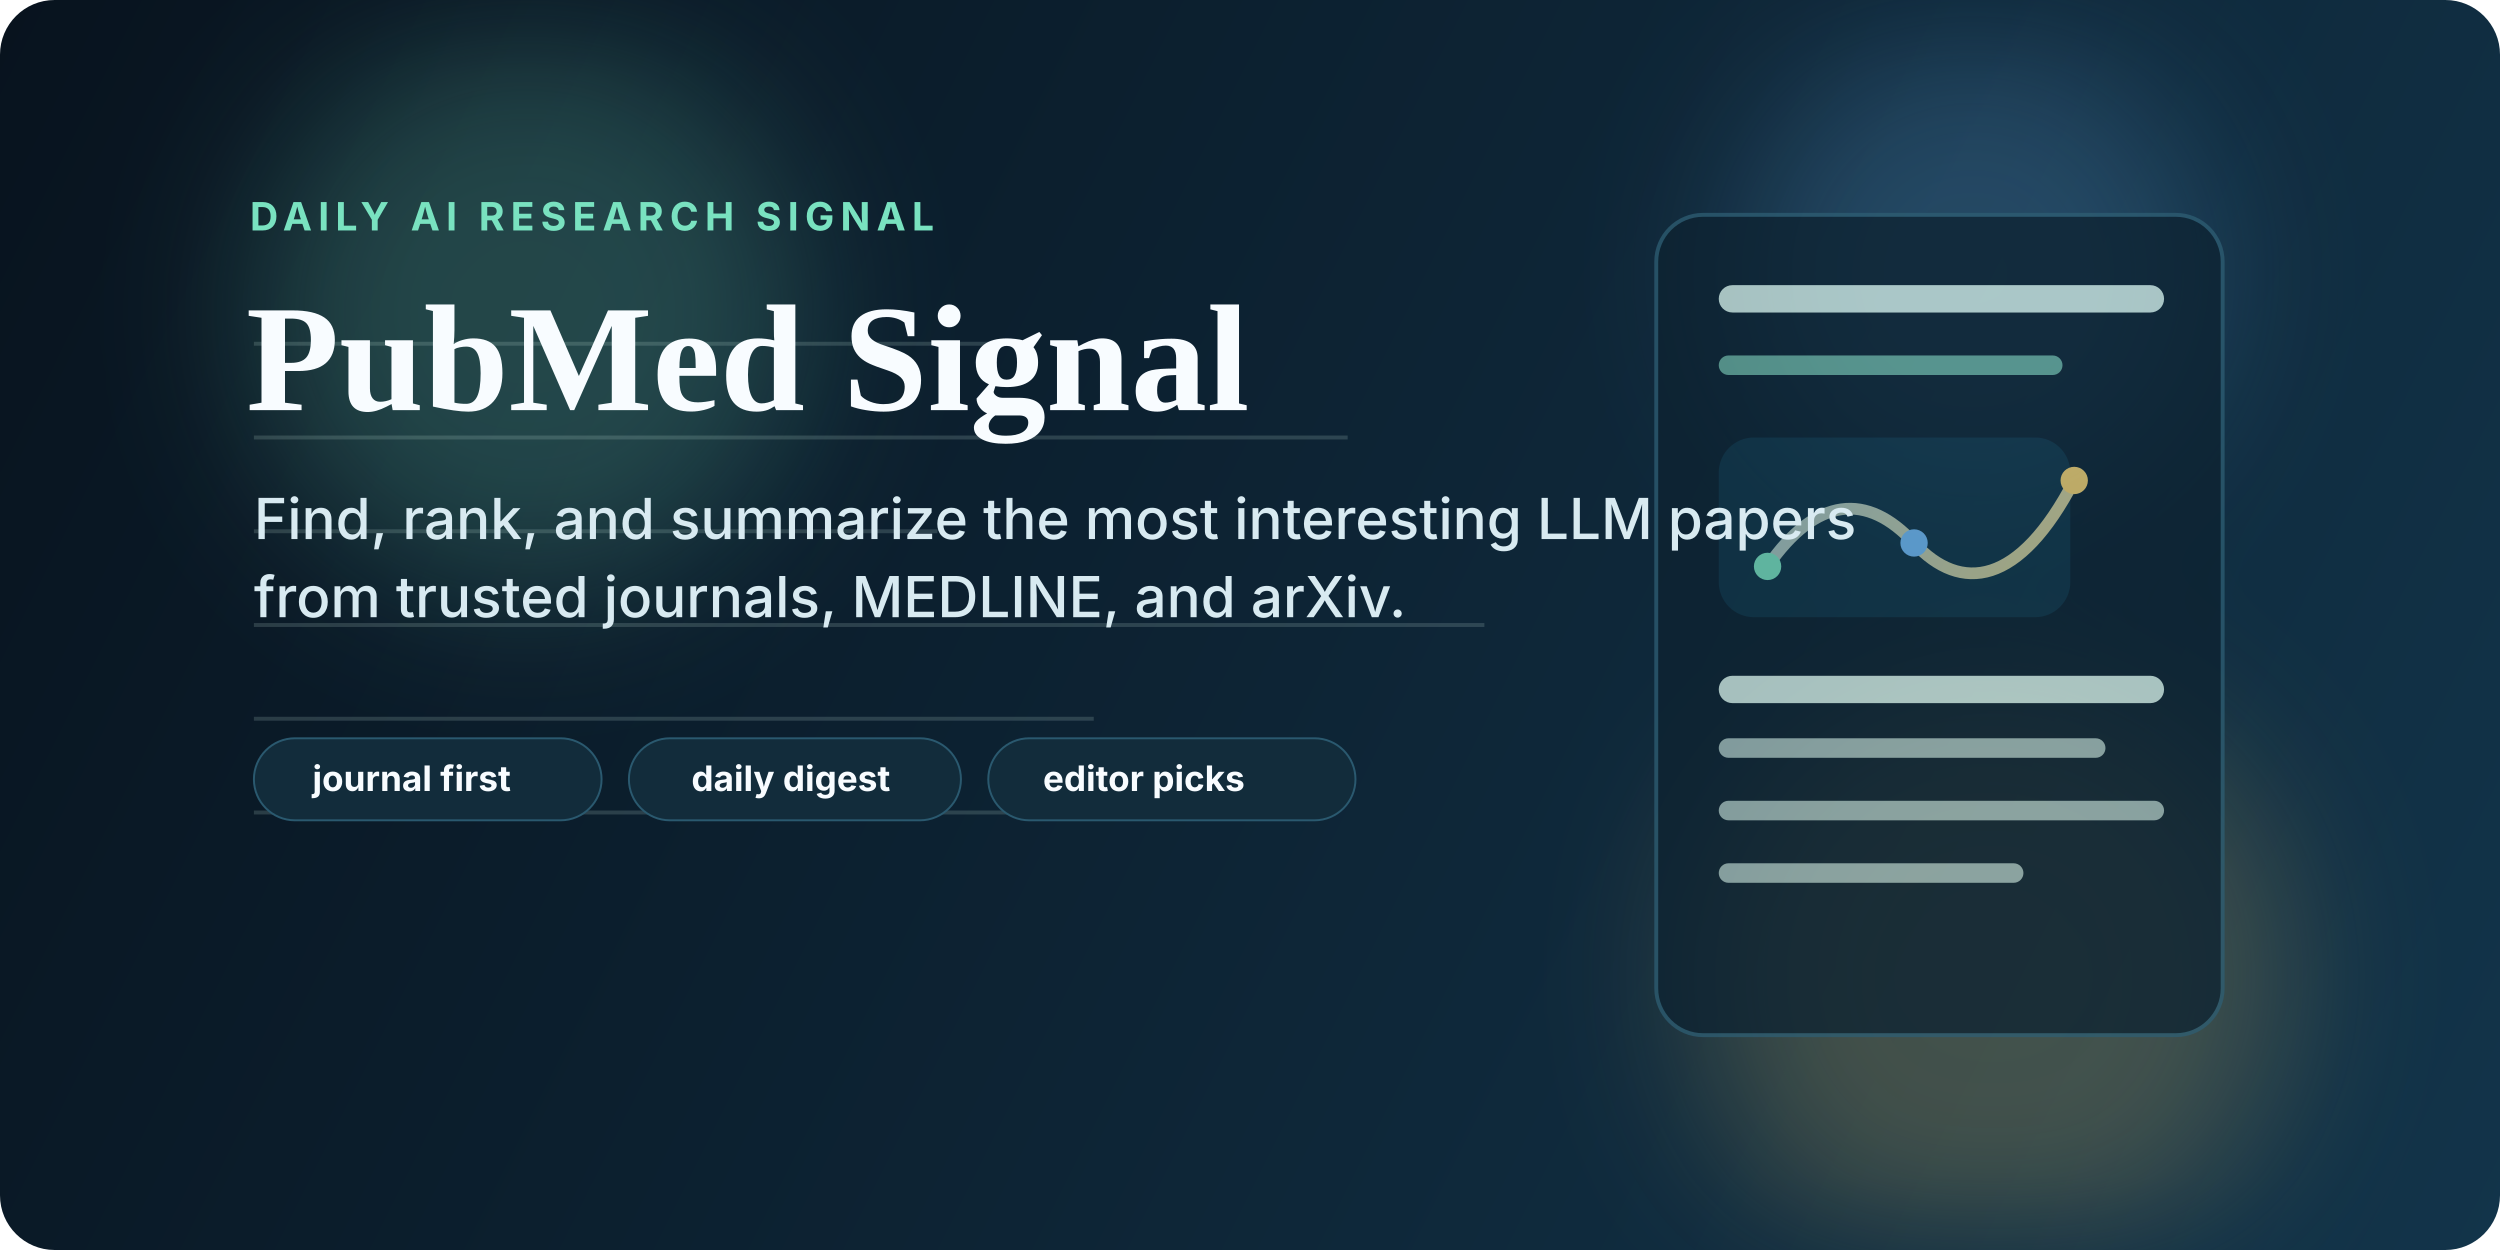
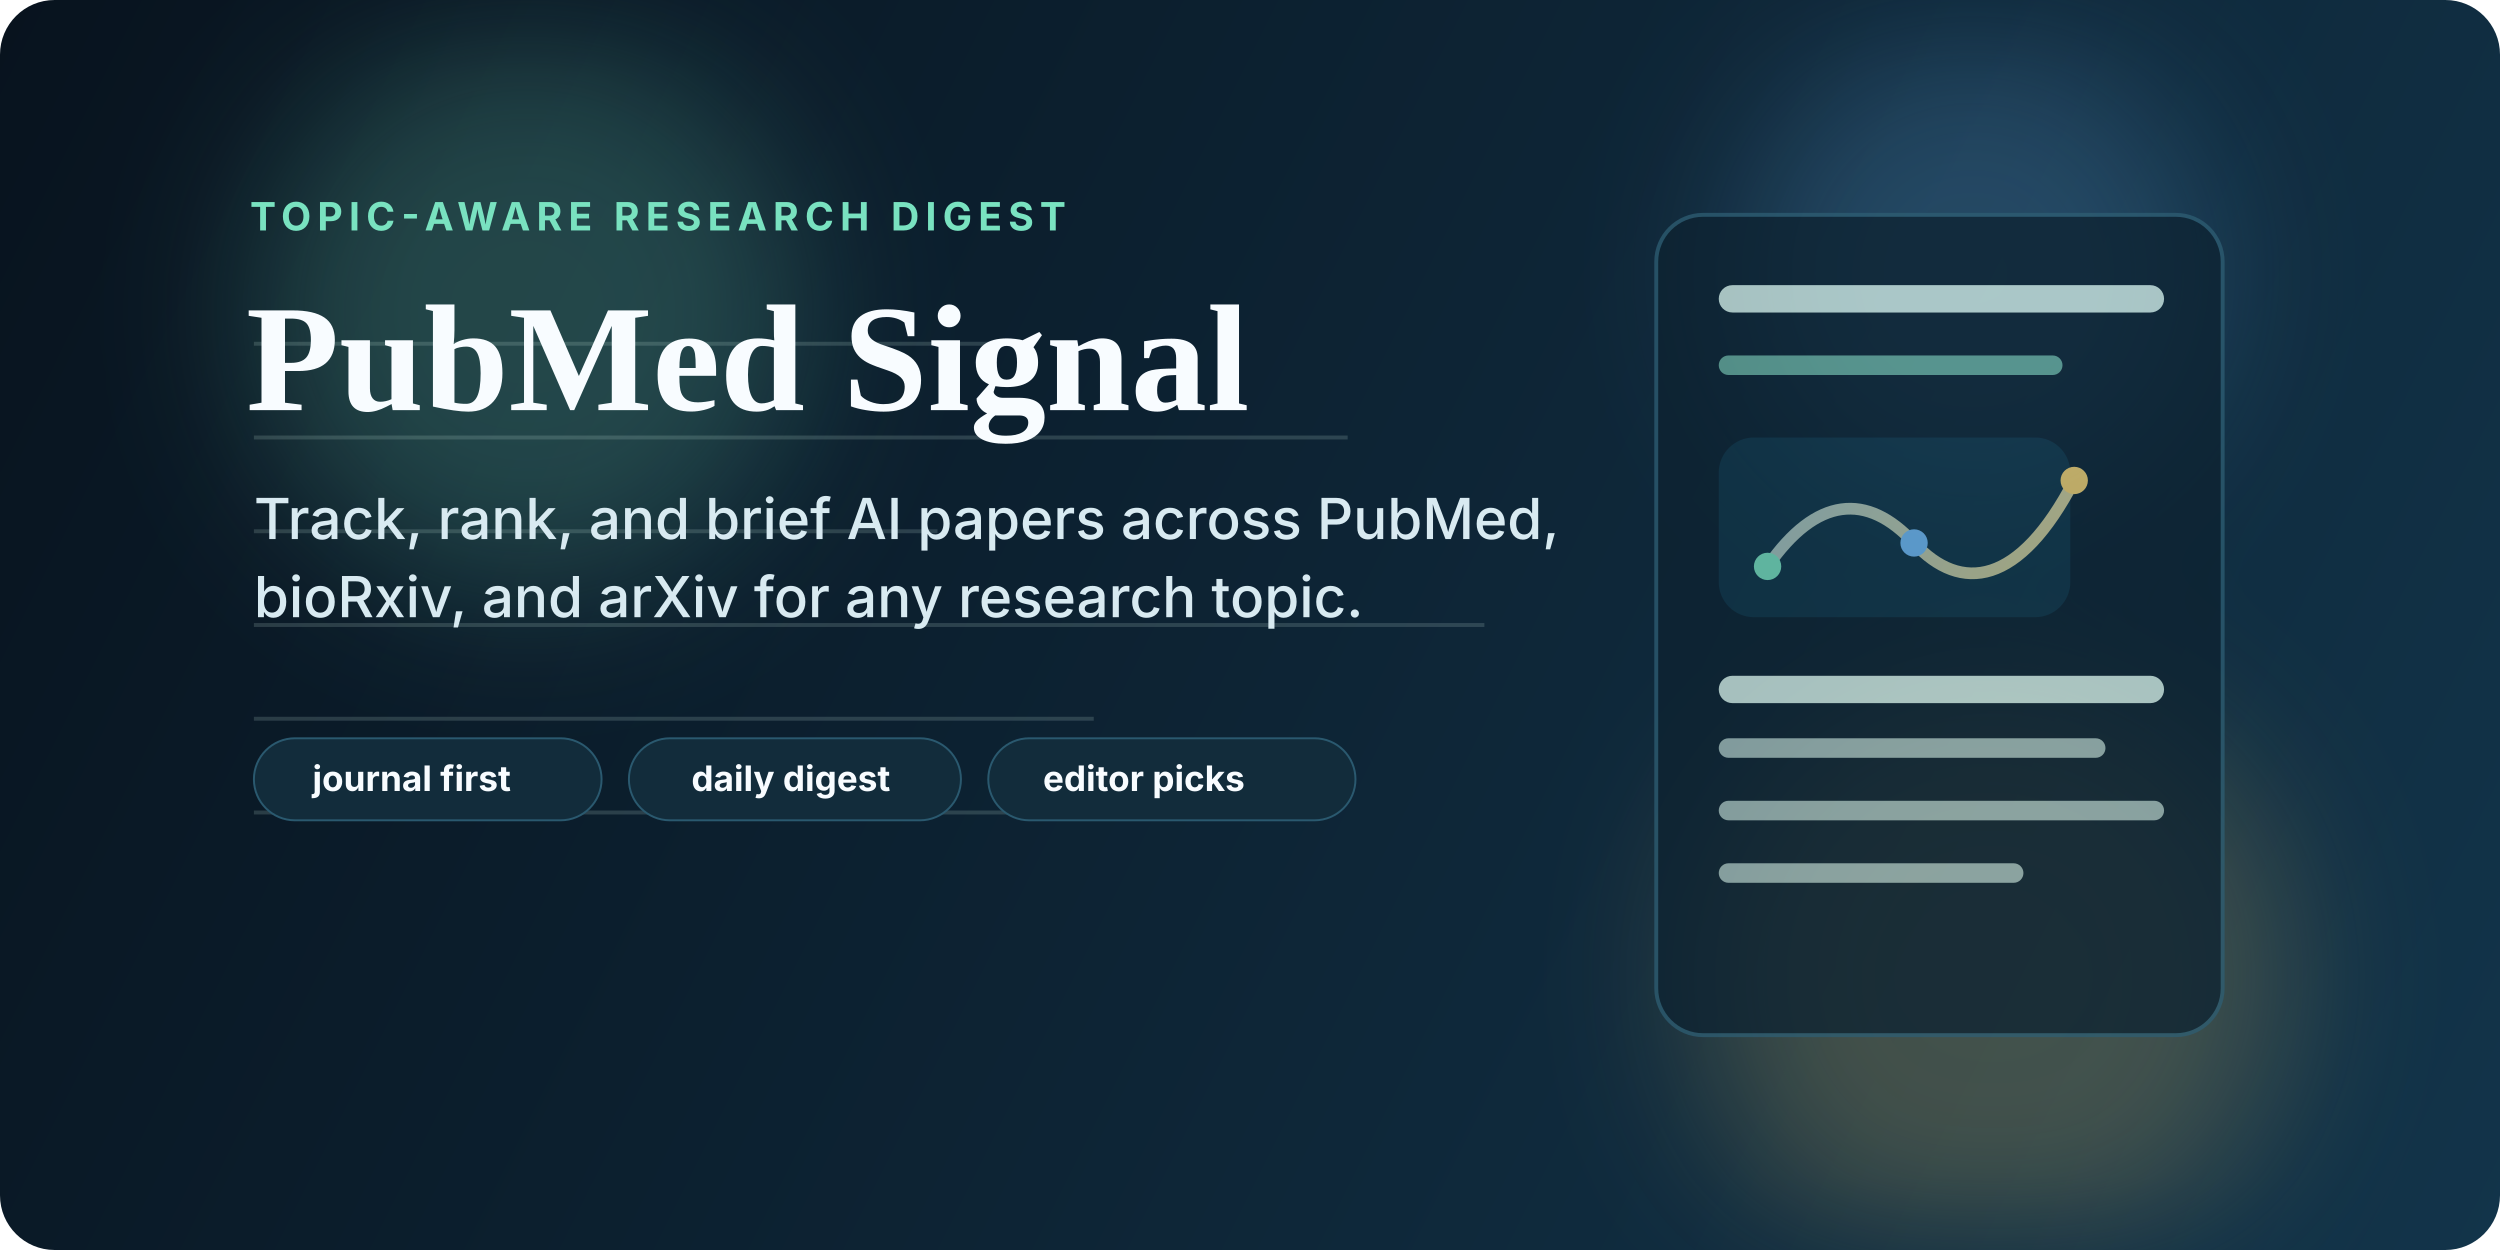
<svg xmlns="http://www.w3.org/2000/svg" width="1280" height="640" viewBox="0 0 1280 640" fill="none">
  <defs>
    <linearGradient id="bg" x1="0" y1="0" x2="1280" y2="640" gradientUnits="userSpaceOnUse">
      <stop stop-color="#08131E" />
      <stop offset="1" stop-color="#12344A" />
    </linearGradient>
    <linearGradient id="accent" x1="233" y1="102" x2="1047" y2="538" gradientUnits="userSpaceOnUse">
      <stop stop-color="#79E2C0" />
      <stop offset="0.55" stop-color="#71B9F4" />
      <stop offset="1" stop-color="#F4D06F" />
    </linearGradient>
    <filter id="blur" x="0" y="0" width="1280" height="640" filterUnits="userSpaceOnUse" color-interpolation-filters="sRGB">
      <feGaussianBlur stdDeviation="40" />
    </filter>
  </defs>
  <rect width="1280" height="640" rx="28" fill="url(#bg)" />
  <g opacity="0.22" filter="url(#blur)">
    <circle cx="270" cy="160" r="140" fill="#79E2C0" />
    <circle cx="1010" cy="140" r="120" fill="#71B9F4" />
    <circle cx="1020" cy="500" r="150" fill="#F4D06F" />
  </g>
  <g opacity="0.16">
    <path d="M130 176H520" stroke="#D9F7EF" stroke-width="2" />
    <path d="M130 224H690" stroke="#D9F7EF" stroke-width="2" />
    <path d="M130 272H480" stroke="#D9F7EF" stroke-width="2" />
    <path d="M130 320H760" stroke="#D9F7EF" stroke-width="2" />
    <path d="M130 368H560" stroke="#D9F7EF" stroke-width="2" />
    <path d="M130 416H640" stroke="#D9F7EF" stroke-width="2" />
  </g>
  <g opacity="0.75">
    <rect x="848" y="110" width="290" height="420" rx="24" fill="#0C2230" stroke="#2D5D73" stroke-width="2" />
    <rect x="880" y="146" width="228" height="14" rx="7" fill="#D7F2EA" />
    <rect x="880" y="182" width="176" height="10" rx="5" fill="#87DCC2" fill-opacity="0.75" />
    <rect x="880" y="224" width="180" height="92" rx="18" fill="#103447" />
    <path d="M905 290C930 254 956 252 980 278C1004 304 1034 300 1062 246" stroke="url(#accent)" stroke-width="6" stroke-linecap="round" />
    <circle cx="905" cy="290" r="7" fill="#79E2C0" />
    <circle cx="980" cy="278" r="7" fill="#71B9F4" />
    <circle cx="1062" cy="246" r="7" fill="#F4D06F" />
    <rect x="880" y="346" width="228" height="14" rx="7" fill="#D7F2EA" />
    <rect x="880" y="378" width="198" height="10" rx="5" fill="#D7F2EA" fill-opacity="0.75" />
    <rect x="880" y="410" width="228" height="10" rx="5" fill="#D7F2EA" fill-opacity="0.75" />
    <rect x="880" y="442" width="156" height="10" rx="5" fill="#D7F2EA" fill-opacity="0.75" />
  </g>
-   <text x="128" y="118" fill="#79E2C0" font-family="Avenir, Inter, Arial, sans-serif" font-size="20" font-weight="700" letter-spacing="3.2">DAILY AI RESEARCH SIGNAL</text>
+   <text x="128" y="118" fill="#79E2C0" font-family="Avenir, Inter, Arial, sans-serif" font-size="20" font-weight="700" letter-spacing="3.2">TOPIC-AWARE RESEARCH DIGEST</text>
  <text x="126" y="210" fill="#F8FCFF" font-family="Georgia, 'Times New Roman', serif" font-size="78" font-weight="700">PubMed Signal</text>
-   <text x="130" y="276" fill="#D8EAF1" font-family="Avenir, Inter, Arial, sans-serif" font-size="29" font-weight="500">Find, rank, and summarize the most interesting LLM papers</text>
-   <text x="130" y="316" fill="#D8EAF1" font-family="Avenir, Inter, Arial, sans-serif" font-size="29" font-weight="500">from trusted journals, MEDLINE, and arXiv.</text>
+   <text x="130" y="276" fill="#D8EAF1" font-family="Avenir, Inter, Arial, sans-serif" font-size="29" font-weight="500">Track, rank, and brief AI papers across PubMed,</text>
+   <text x="130" y="316" fill="#D8EAF1" font-family="Avenir, Inter, Arial, sans-serif" font-size="29" font-weight="500">bioRxiv, and arXiv for any research topic.</text>
  <g>
    <rect x="130" y="378" width="178" height="42" rx="21" fill="#122C3B" stroke="#2A596F" />
    <text x="160" y="405" fill="#F8FCFF" font-family="Avenir, Inter, Arial, sans-serif" font-size="18" font-weight="700">journal first</text>
    <rect x="322" y="378" width="170" height="42" rx="21" fill="#122C3B" stroke="#2A596F" />
    <text x="354" y="405" fill="#F8FCFF" font-family="Avenir, Inter, Arial, sans-serif" font-size="18" font-weight="700">daily digest</text>
    <rect x="506" y="378" width="188" height="42" rx="21" fill="#122C3B" stroke="#2A596F" />
    <text x="534" y="405" fill="#F8FCFF" font-family="Avenir, Inter, Arial, sans-serif" font-size="18" font-weight="700">editor picks</text>
  </g>
</svg>
